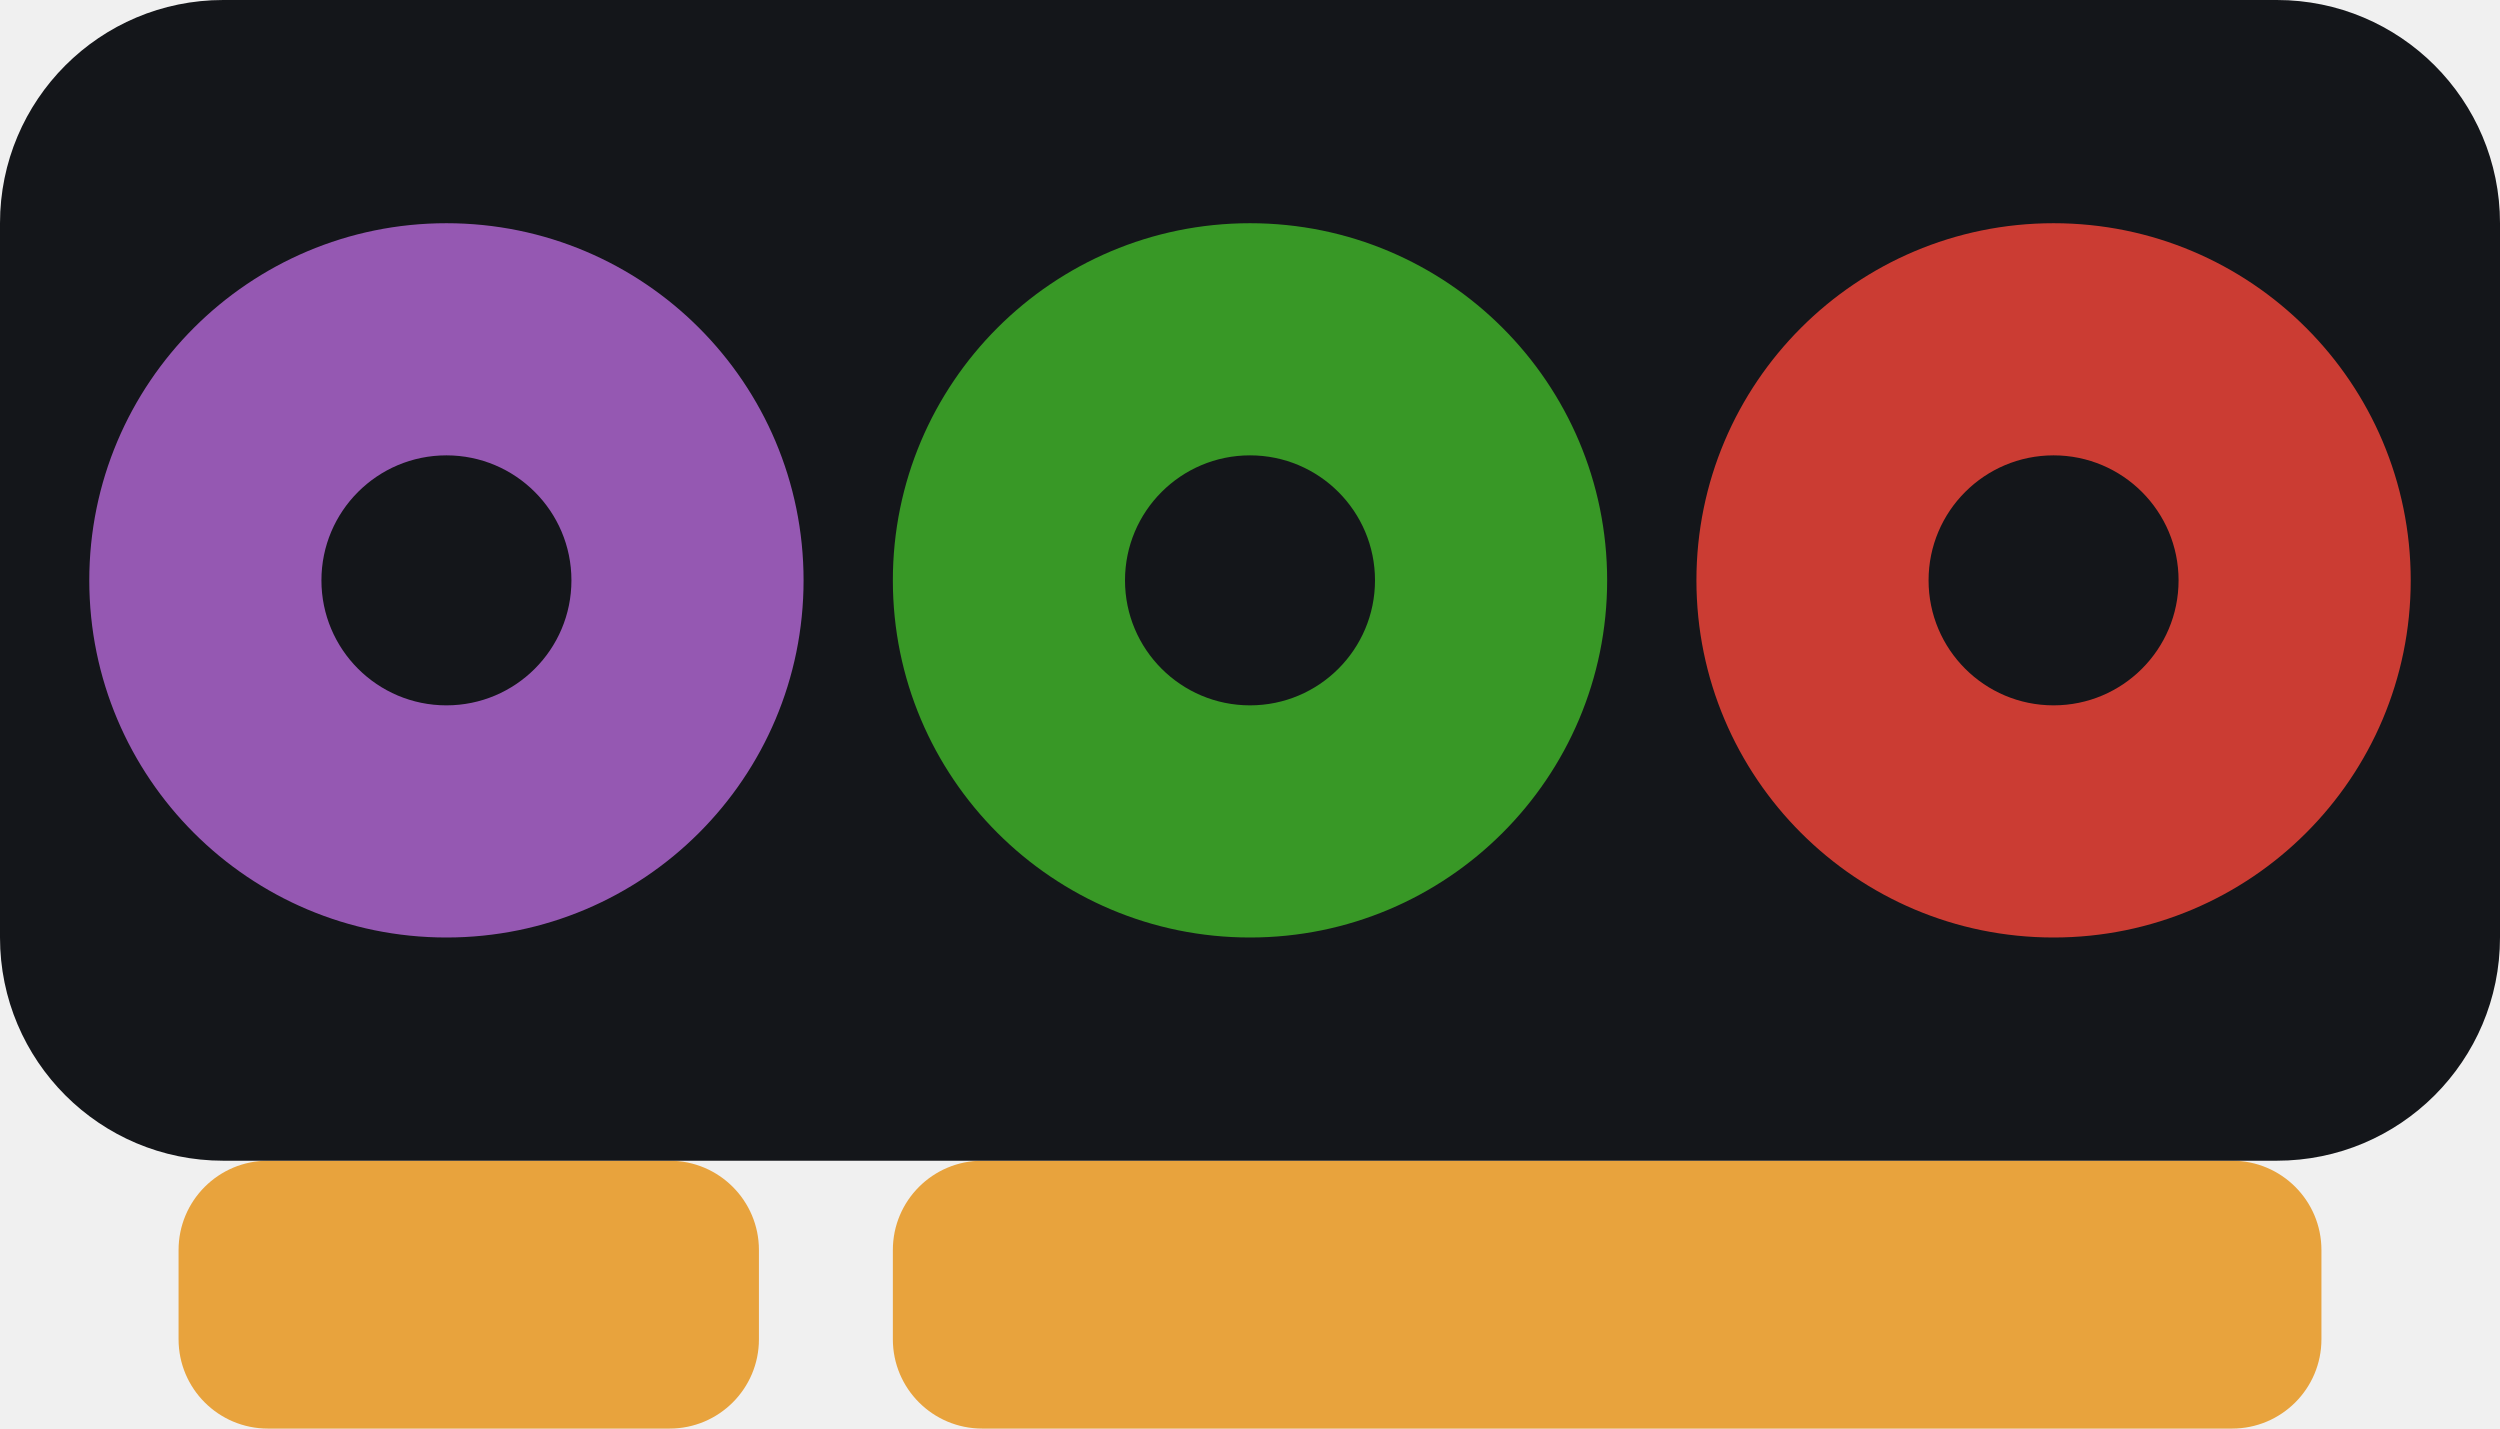
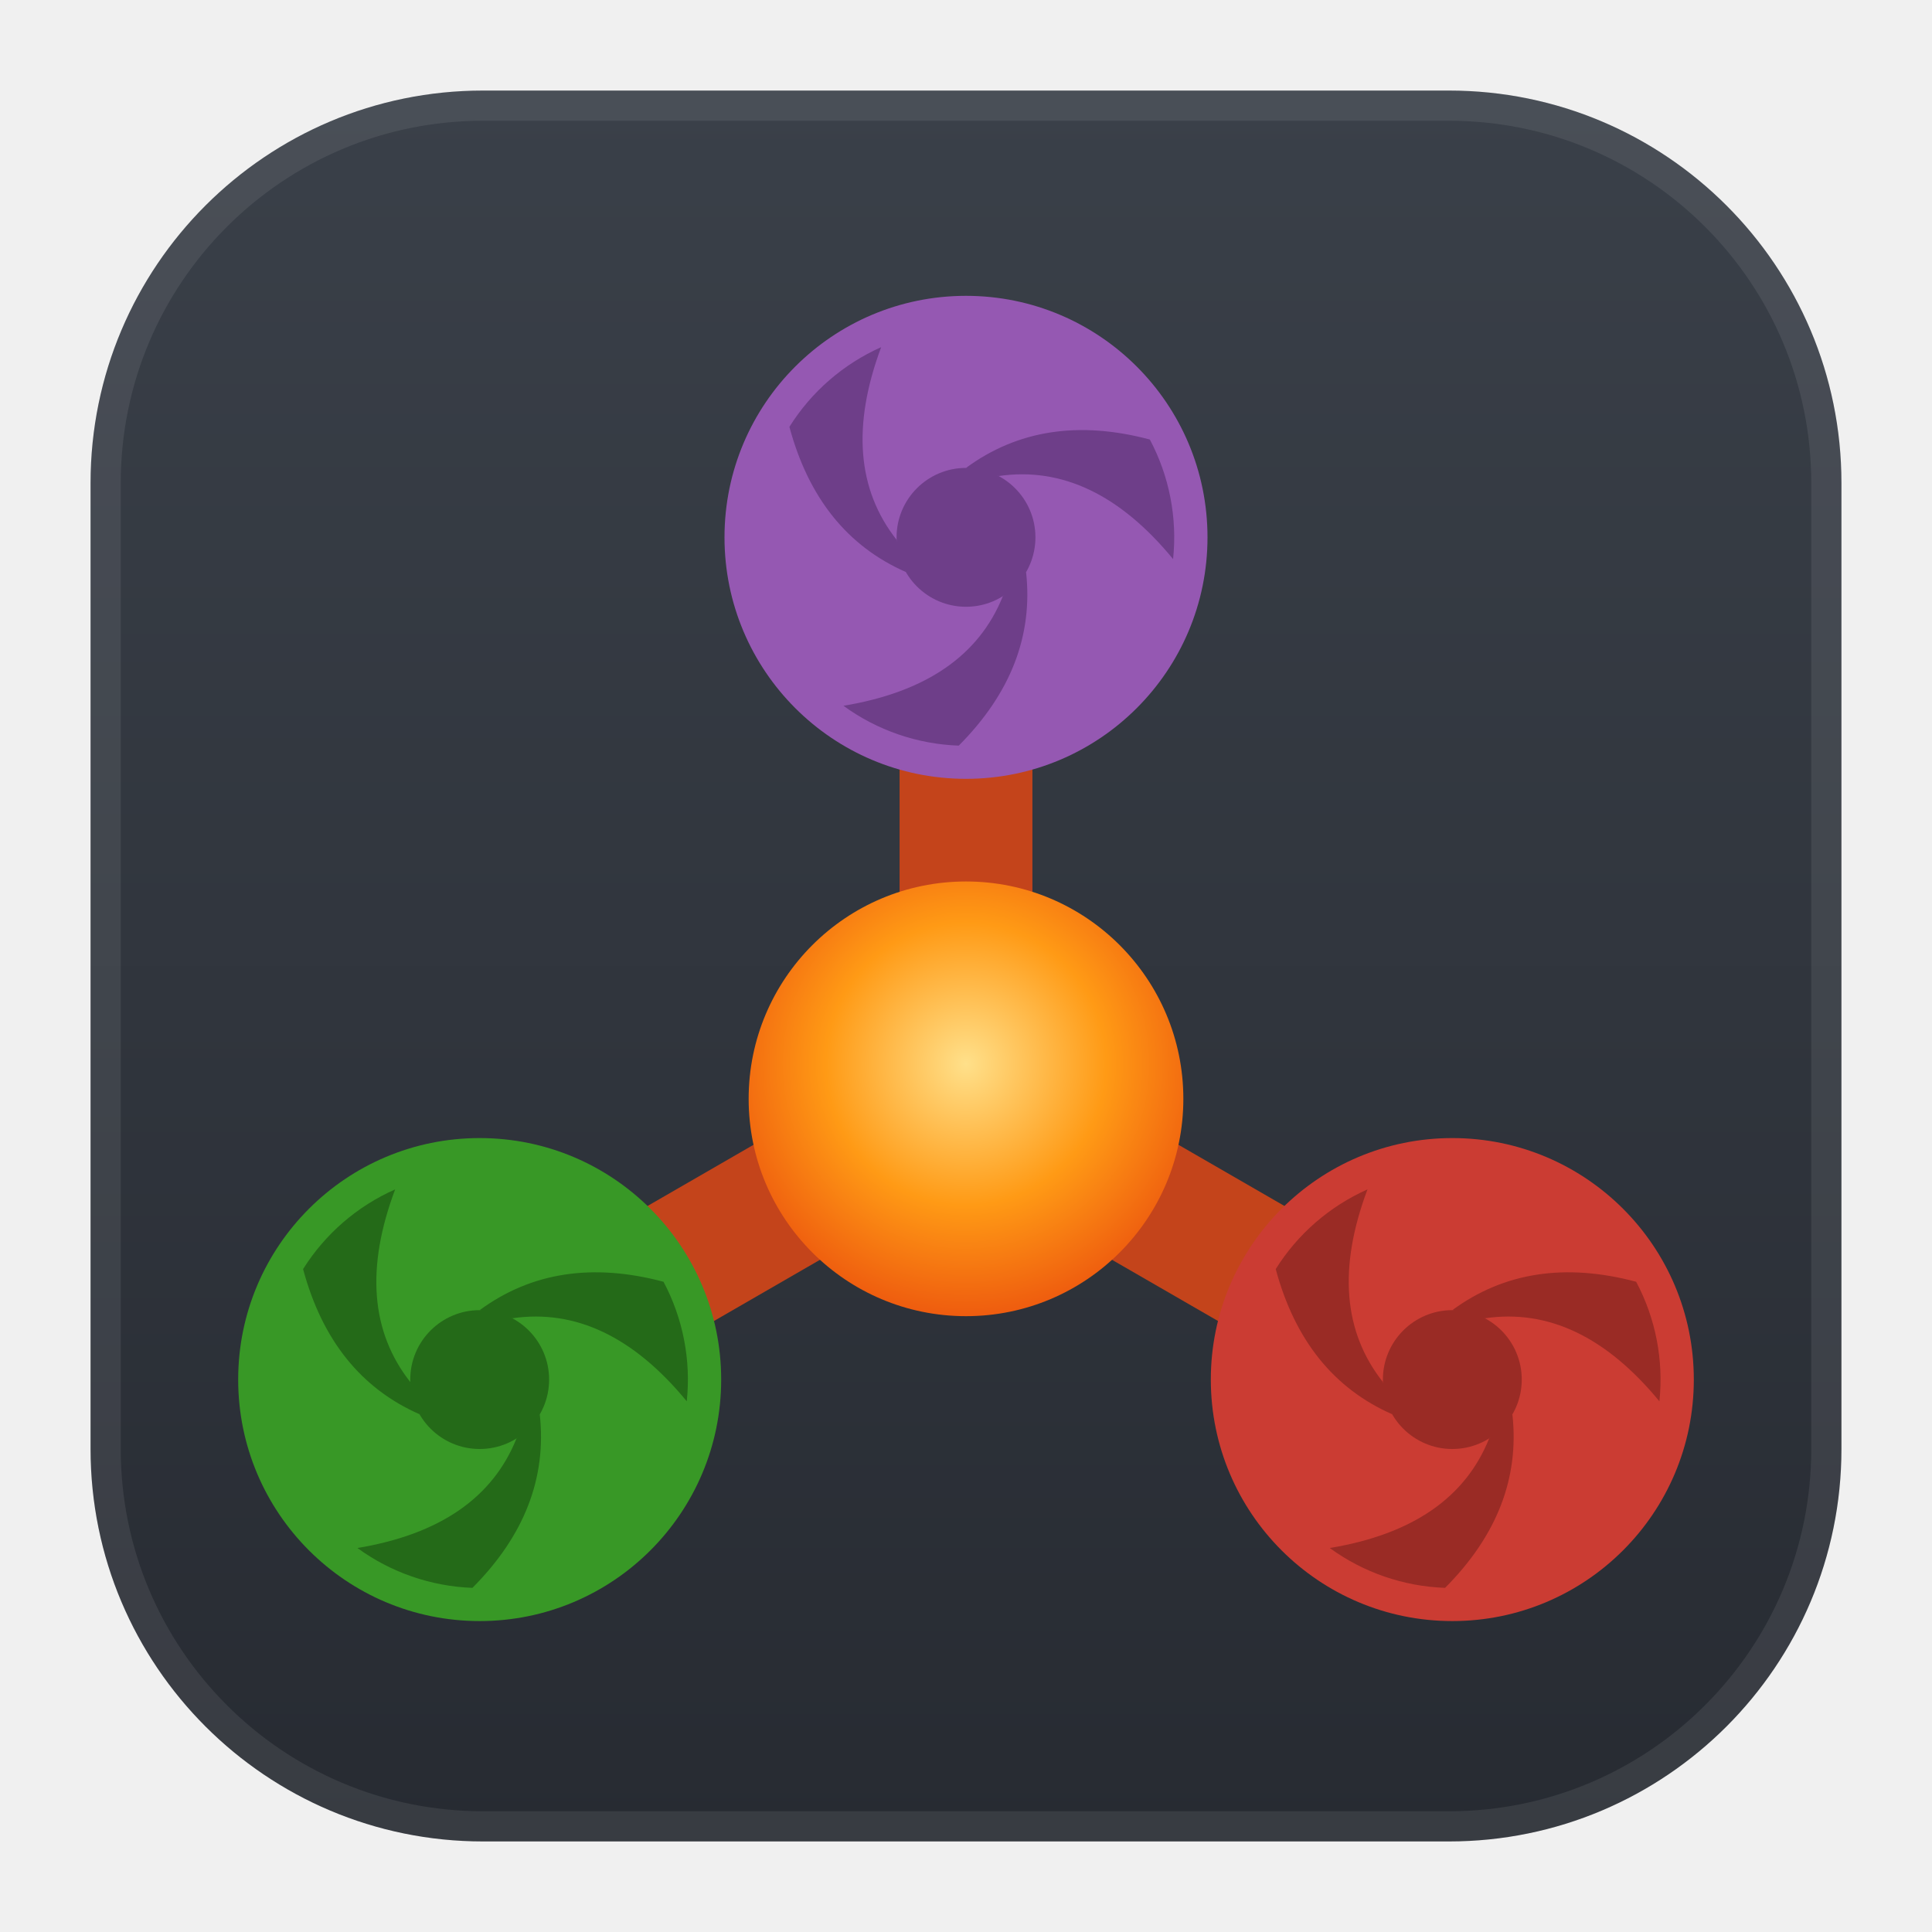
- <svg xmlns="http://www.w3.org/2000/svg" viewBox="4 16 56 32" width="56" height="32" role="img" aria-label="ReactantServer.jl">
-   <g fill="#E8A33D">
-     <rect x="8" y="42" width="13" height="6" rx="2" />
-     <rect x="24" y="42" width="32" height="6" rx="2" />
+ <svg xmlns="http://www.w3.org/2000/svg" viewBox="0 0 64 64" width="64" height="64" role="img" aria-label="ReactantServer.jl">
+   <defs>
+     <radialGradient id="rs-core" cx="0.5" cy="0.42" r="0.72">
+       <stop offset="0" stop-color="#FFE08A" />
+       <stop offset="0.45" stop-color="#FF9A15" />
+       <stop offset="1" stop-color="#E5390B" />
+     </radialGradient>
+     <linearGradient id="rs-shroud" x1="0" y1="0" x2="0" y2="1">
+       <stop offset="0" stop-color="#3A4049" />
+       <stop offset="1" stop-color="#272B32" />
+     </linearGradient>
+   </defs>
+   <rect x="3" y="3" width="58" height="58" rx="13" fill="url(#rs-shroud)" />
+   <rect x="3.5" y="3.5" width="57" height="57" rx="12.5" fill="none" stroke="#FFFFFF" stroke-opacity="0.08" />
+   <g stroke="#C4441B" stroke-width="4.4" stroke-linecap="round">
+     <path d="M32 36.4L32 17.8" />
+     <path d="M32 36.4L15.89 45.7" />
+     <path d="M32 36.4L48.11 45.7" />
  </g>
-   <rect x="4" y="16" width="56" height="26" rx="5" fill="#14161A" />
-   <circle cx="14" cy="29" r="8" fill="#9558B2" />
-   <circle cx="14" cy="29" r="2.8" fill="#14161A" />
-   <circle cx="32" cy="29" r="8" fill="#389826" />
-   <circle cx="32" cy="29" r="2.8" fill="#14161A" />
-   <circle cx="50" cy="29" r="8" fill="#CB3C33" />
-   <circle cx="50" cy="29" r="2.8" fill="#14161A" />
+   <circle cx="32" cy="17.8" r="8" fill="#9558B2" />
+   <path d="M32 15.5Q34.56 13.62 38.09 14.56A6.9 6.9 0 0 1 38.86 18.52Q36.22 15.31 33.08 15.77ZM33.99 18.95Q34.34 22.11 31.76 24.7A6.9 6.9 0 0 1 27.94 23.38Q32.04 22.7 33.22 19.75ZM30.01 18.95Q27.1 17.67 26.15 14.14A6.9 6.9 0 0 1 29.19 11.5Q27.74 15.39 29.7 17.88Z" fill="#6E3E89" />
+   <circle cx="32" cy="17.8" r="2.3" fill="#6E3E89" />
+   <circle cx="15.89" cy="45.7" r="8" fill="#389826" />
+   <path d="M15.89 43.4Q18.45 41.52 21.98 42.46A6.9 6.9 0 0 1 22.75 46.42Q20.11 43.21 16.97 43.67ZM17.88 46.85Q18.23 50.01 15.65 52.6A6.9 6.9 0 0 1 11.84 51.28Q15.93 50.6 17.11 47.65ZM13.9 46.85Q10.99 45.57 10.04 42.04A6.9 6.9 0 0 1 13.09 39.4Q11.63 43.29 13.59 45.78Z" fill="#246A18" />
+   <circle cx="15.89" cy="45.7" r="2.3" fill="#246A18" />
+   <circle cx="48.11" cy="45.7" r="8" fill="#CB3C33" />
+   <path d="M48.11 43.4Q50.67 41.52 54.2 42.46A6.9 6.9 0 0 1 54.97 46.42Q52.33 43.21 49.19 43.67ZM50.1 46.85Q50.45 50.01 47.87 52.6A6.9 6.9 0 0 1 44.05 51.28Q48.15 50.6 49.33 47.65ZM46.12 46.85Q43.21 45.57 42.26 42.04A6.9 6.9 0 0 1 45.3 39.4Q43.84 43.29 45.81 45.78Z" fill="#9A2B25" />
+   <circle cx="48.11" cy="45.7" r="2.3" fill="#9A2B25" />
+   <circle cx="32" cy="36.4" r="7.2" fill="url(#rs-core)" />
</svg>
